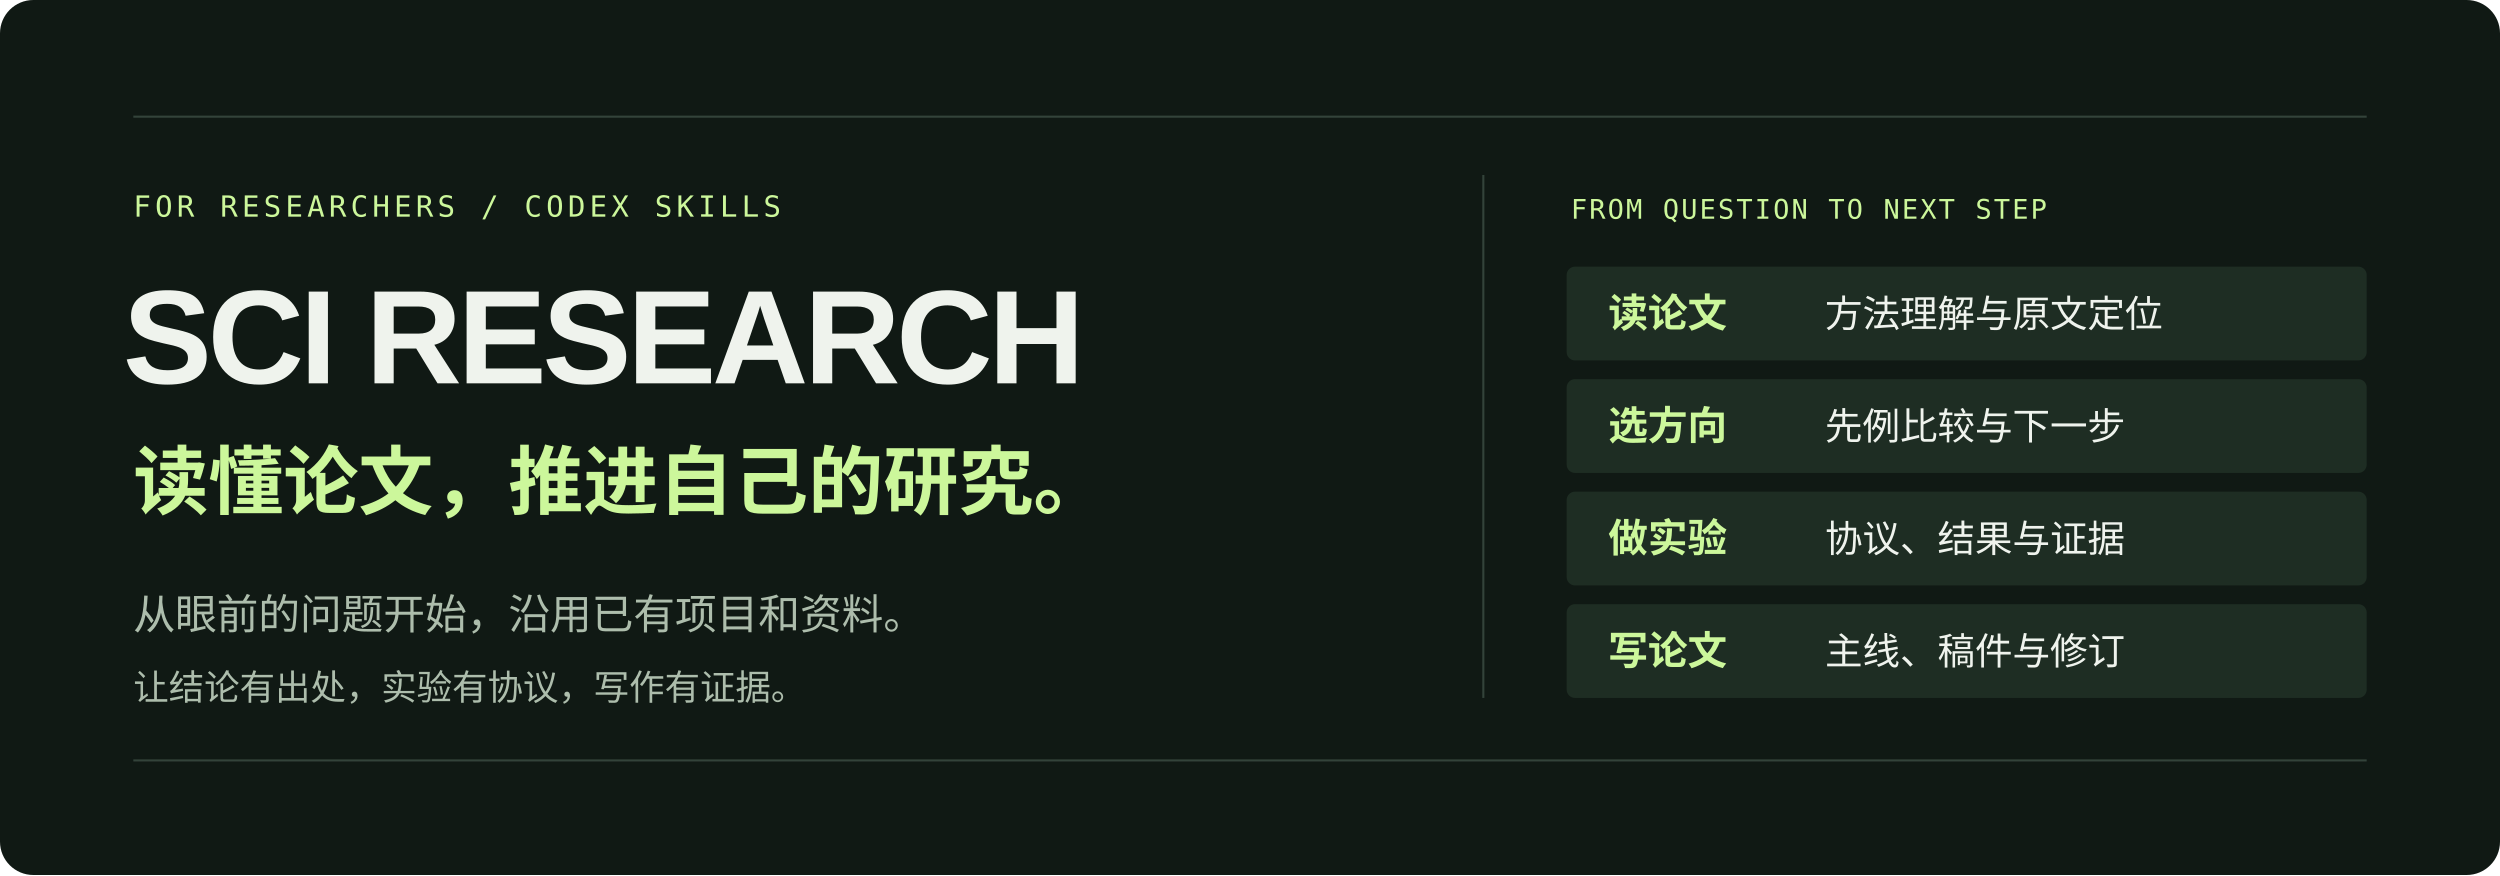
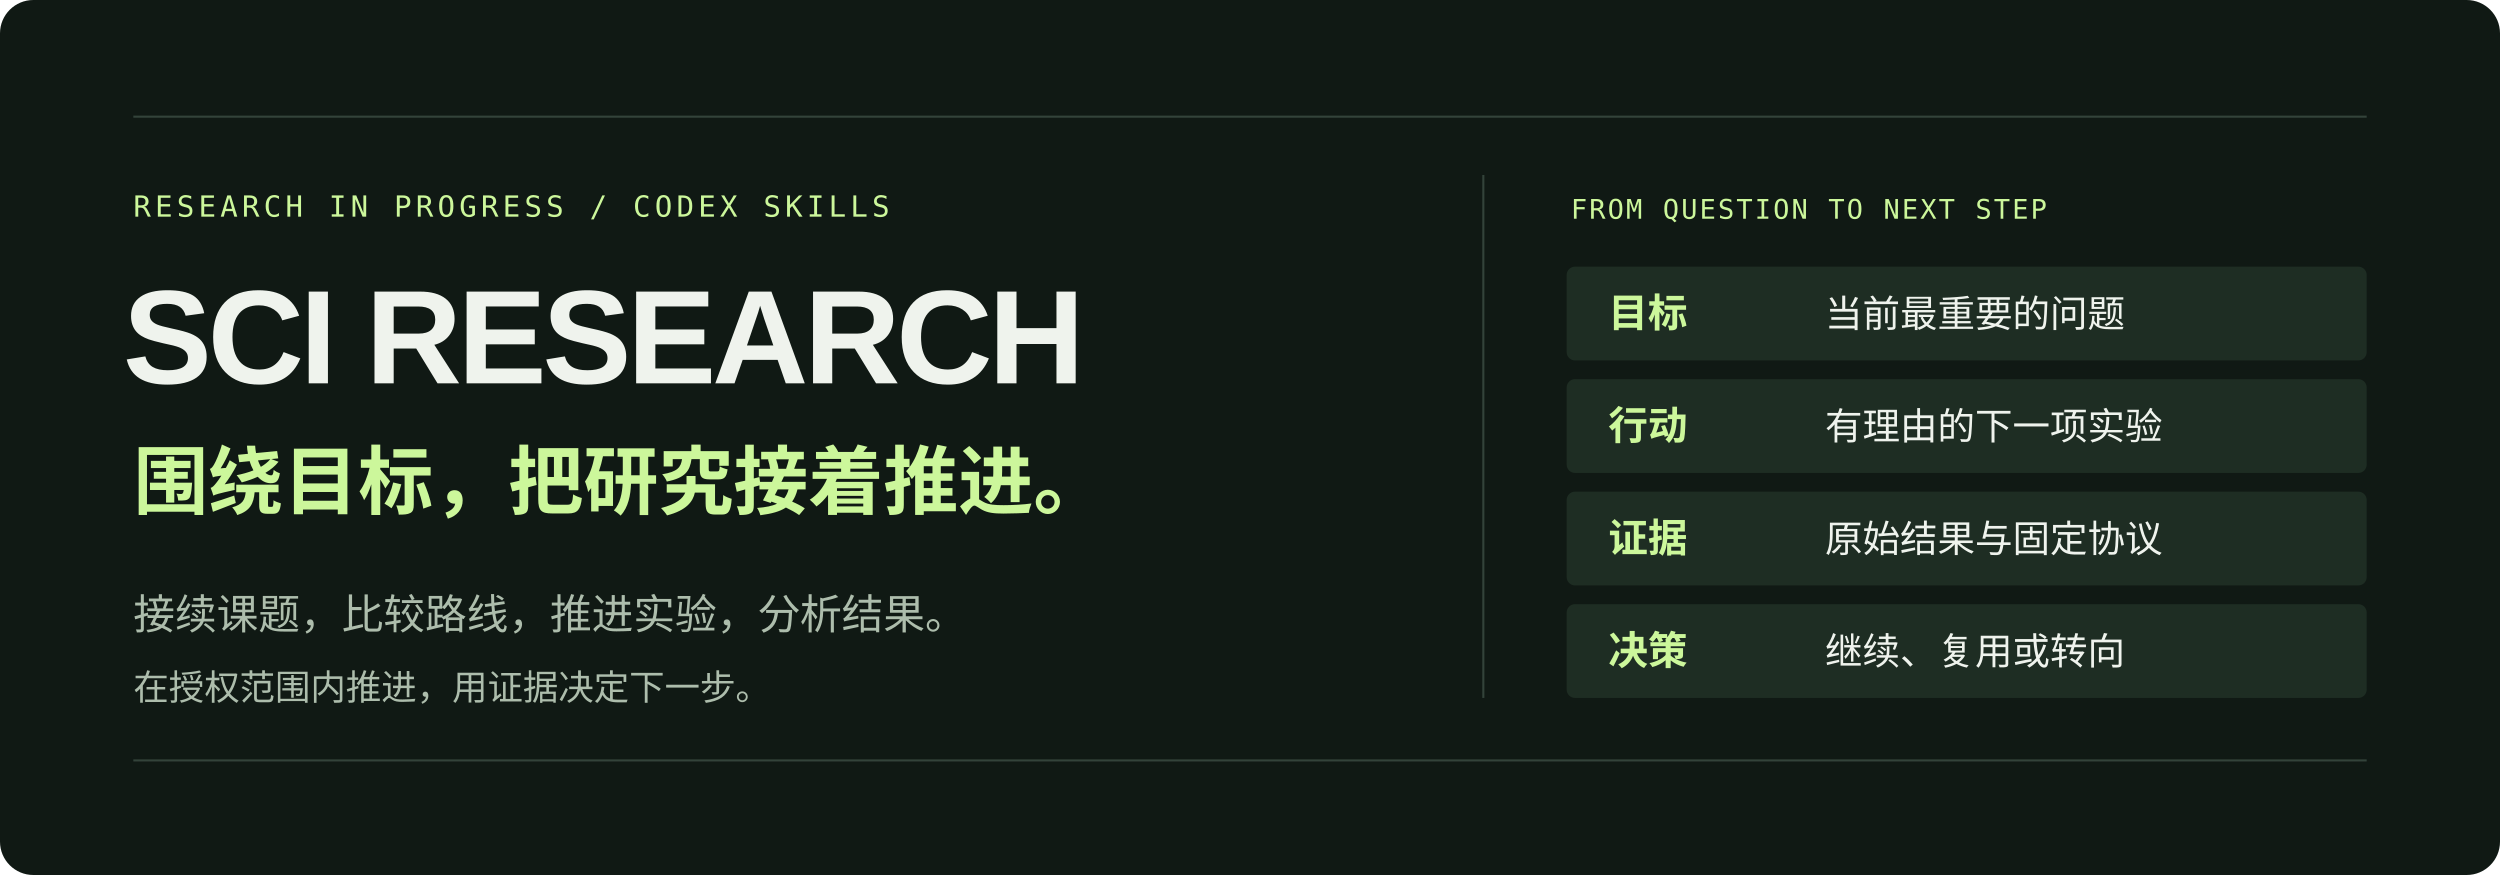
<svg xmlns="http://www.w3.org/2000/svg" width="1200" height="420" viewBox="0 0 1200 420" role="img" aria-labelledby="title desc">
  <rect width="1200" height="420" rx="16" fill="#101914" />
  <path d="M64 56H1136M64 365H1136M712 84V335" fill="none" stroke="#33433a" />
  <g font-family="Arial, 'PingFang SC', 'Microsoft YaHei', sans-serif">
-     <text x="64" y="104" fill="#ccf79b" font-family="monospace" font-size="14" letter-spacing="2">FOR RESEARCHERS / CODEX SKILLS</text>
+     <text x="64" y="104" fill="#ccf79b" font-family="monospace" font-size="14" letter-spacing="2">RESEARCH IN PROGRESS / CODEX SKILLS</text>
    <text x="59" y="184" fill="#eff3ed" font-size="64" font-weight="700" letter-spacing="-2">SCI RESEARCH</text>
-     <text x="64" y="244" fill="#ccf79b" font-size="36" font-weight="600">读懂论文，推进自己的研究。</text>
-     <text x="64" y="302" fill="#adbdac" font-size="20">从眼前的问题开始，沿用已有项目和资料。</text>
-     <text x="64" y="336" fill="#adbdac" font-size="17">让结论有出处，实验有协议，写作有证据。</text>
+     <text x="64" y="244" fill="#ccf79b" font-size="36" font-weight="600">围绕目标，把研究接着推进。</text>
+     <text x="64" y="302" fill="#adbdac" font-size="20">接续课题，比较路线，推进实验，分析结果。</text>
+     <text x="64" y="336" fill="#adbdac" font-size="17">在授权范围内推进，用证据决定下一步。</text>
    <text x="754" y="105" fill="#ccf79b" font-family="monospace" font-size="13" letter-spacing="1">FROM QUESTION TO NEXT STEP</text>
    <g fill="#1e2d23">
      <rect x="752" y="128" width="384" height="45" rx="4" />
      <rect x="752" y="182" width="384" height="45" rx="4" />
      <rect x="752" y="236" width="384" height="45" rx="4" />
      <rect x="752" y="290" width="384" height="45" rx="4" />
    </g>
    <g fill="#ccf79b" font-size="19" font-weight="600">
-       <text x="772" y="157">读论文</text>
-       <text x="772" y="211">选方向</text>
-       <text x="772" y="265">做实验</text>
-       <text x="772" y="319">写论文</text>
+       <text x="772" y="157">目标</text>
+       <text x="772" y="211">行动</text>
+       <text x="772" y="265">证据</text>
+       <text x="772" y="319">决策</text>
    </g>
    <g fill="#eff3ed" font-size="18">
-       <text x="876" y="157">方法理解与原文定位</text>
-       <text x="876" y="211">先例比较与下一步</text>
-       <text x="876" y="265">协议、结果与证据</text>
-       <text x="876" y="319">主线、稿件与修订</text>
+       <text x="876" y="157">当前最重要的问题</text>
+       <text x="876" y="211">有理由的下一项实验</text>
+       <text x="876" y="265">原始结果与固定协议</text>
+       <text x="876" y="319">继续、复用或转向</text>
    </g>
  </g>
</svg>
